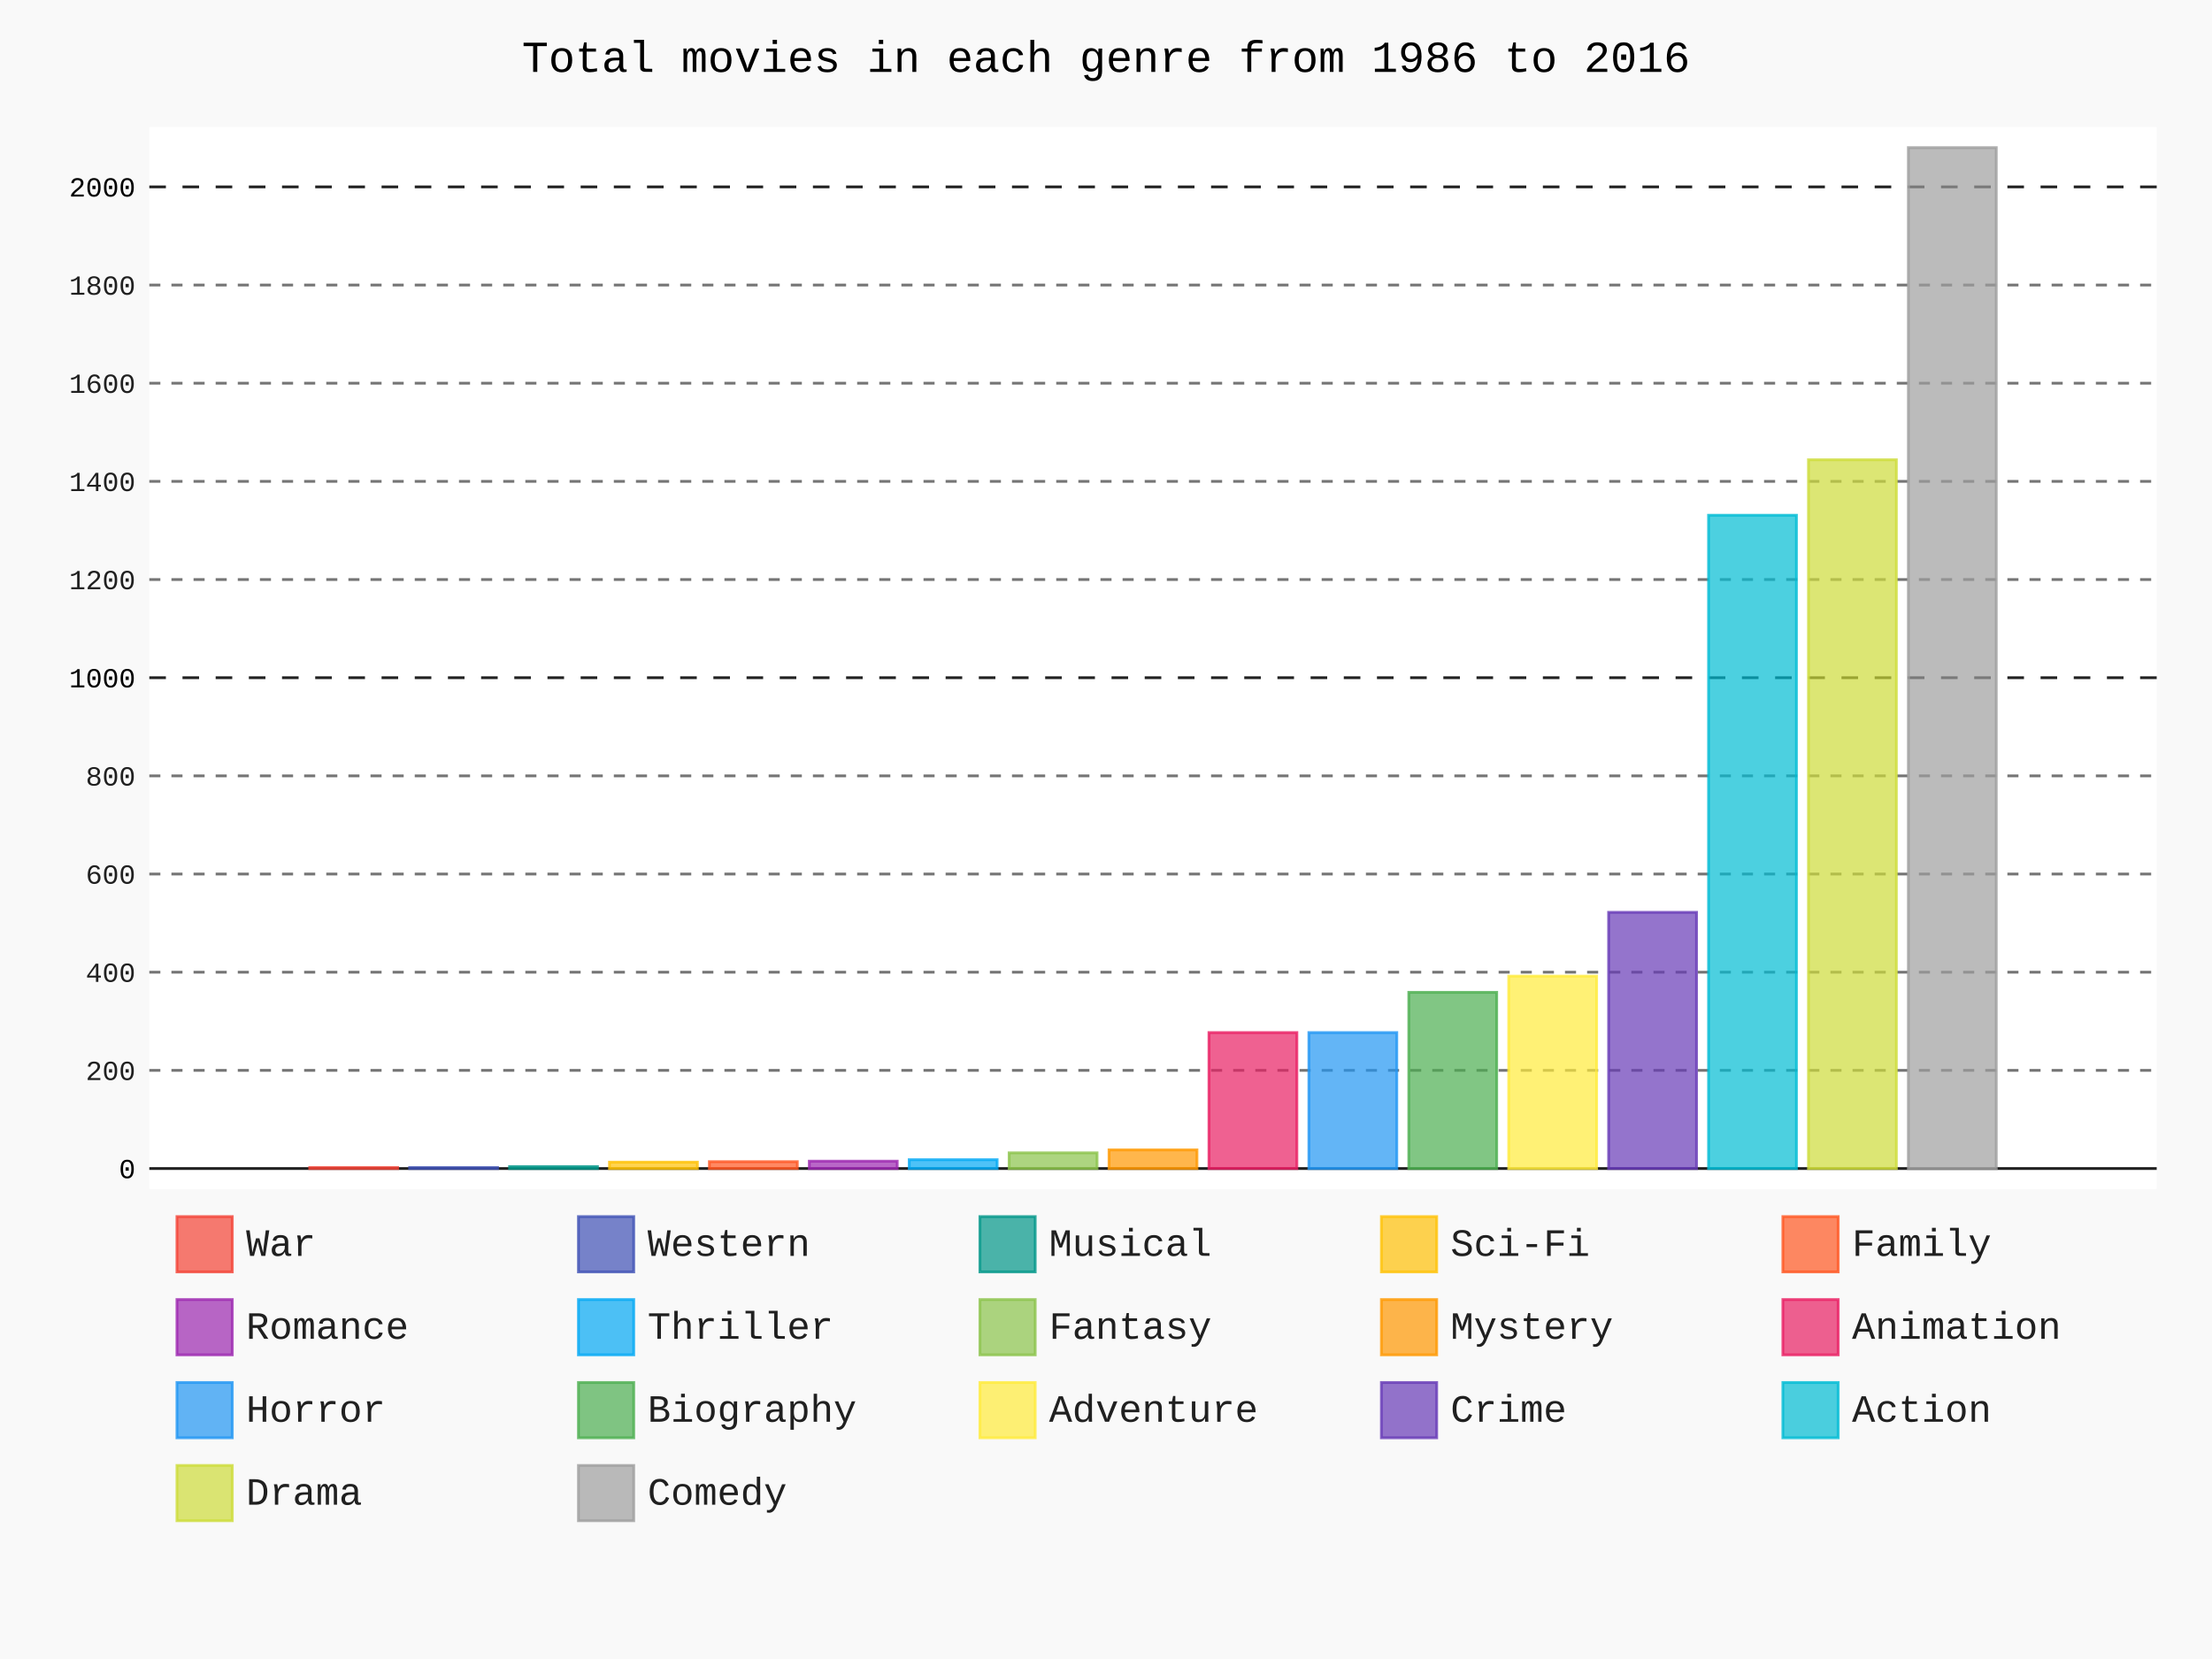
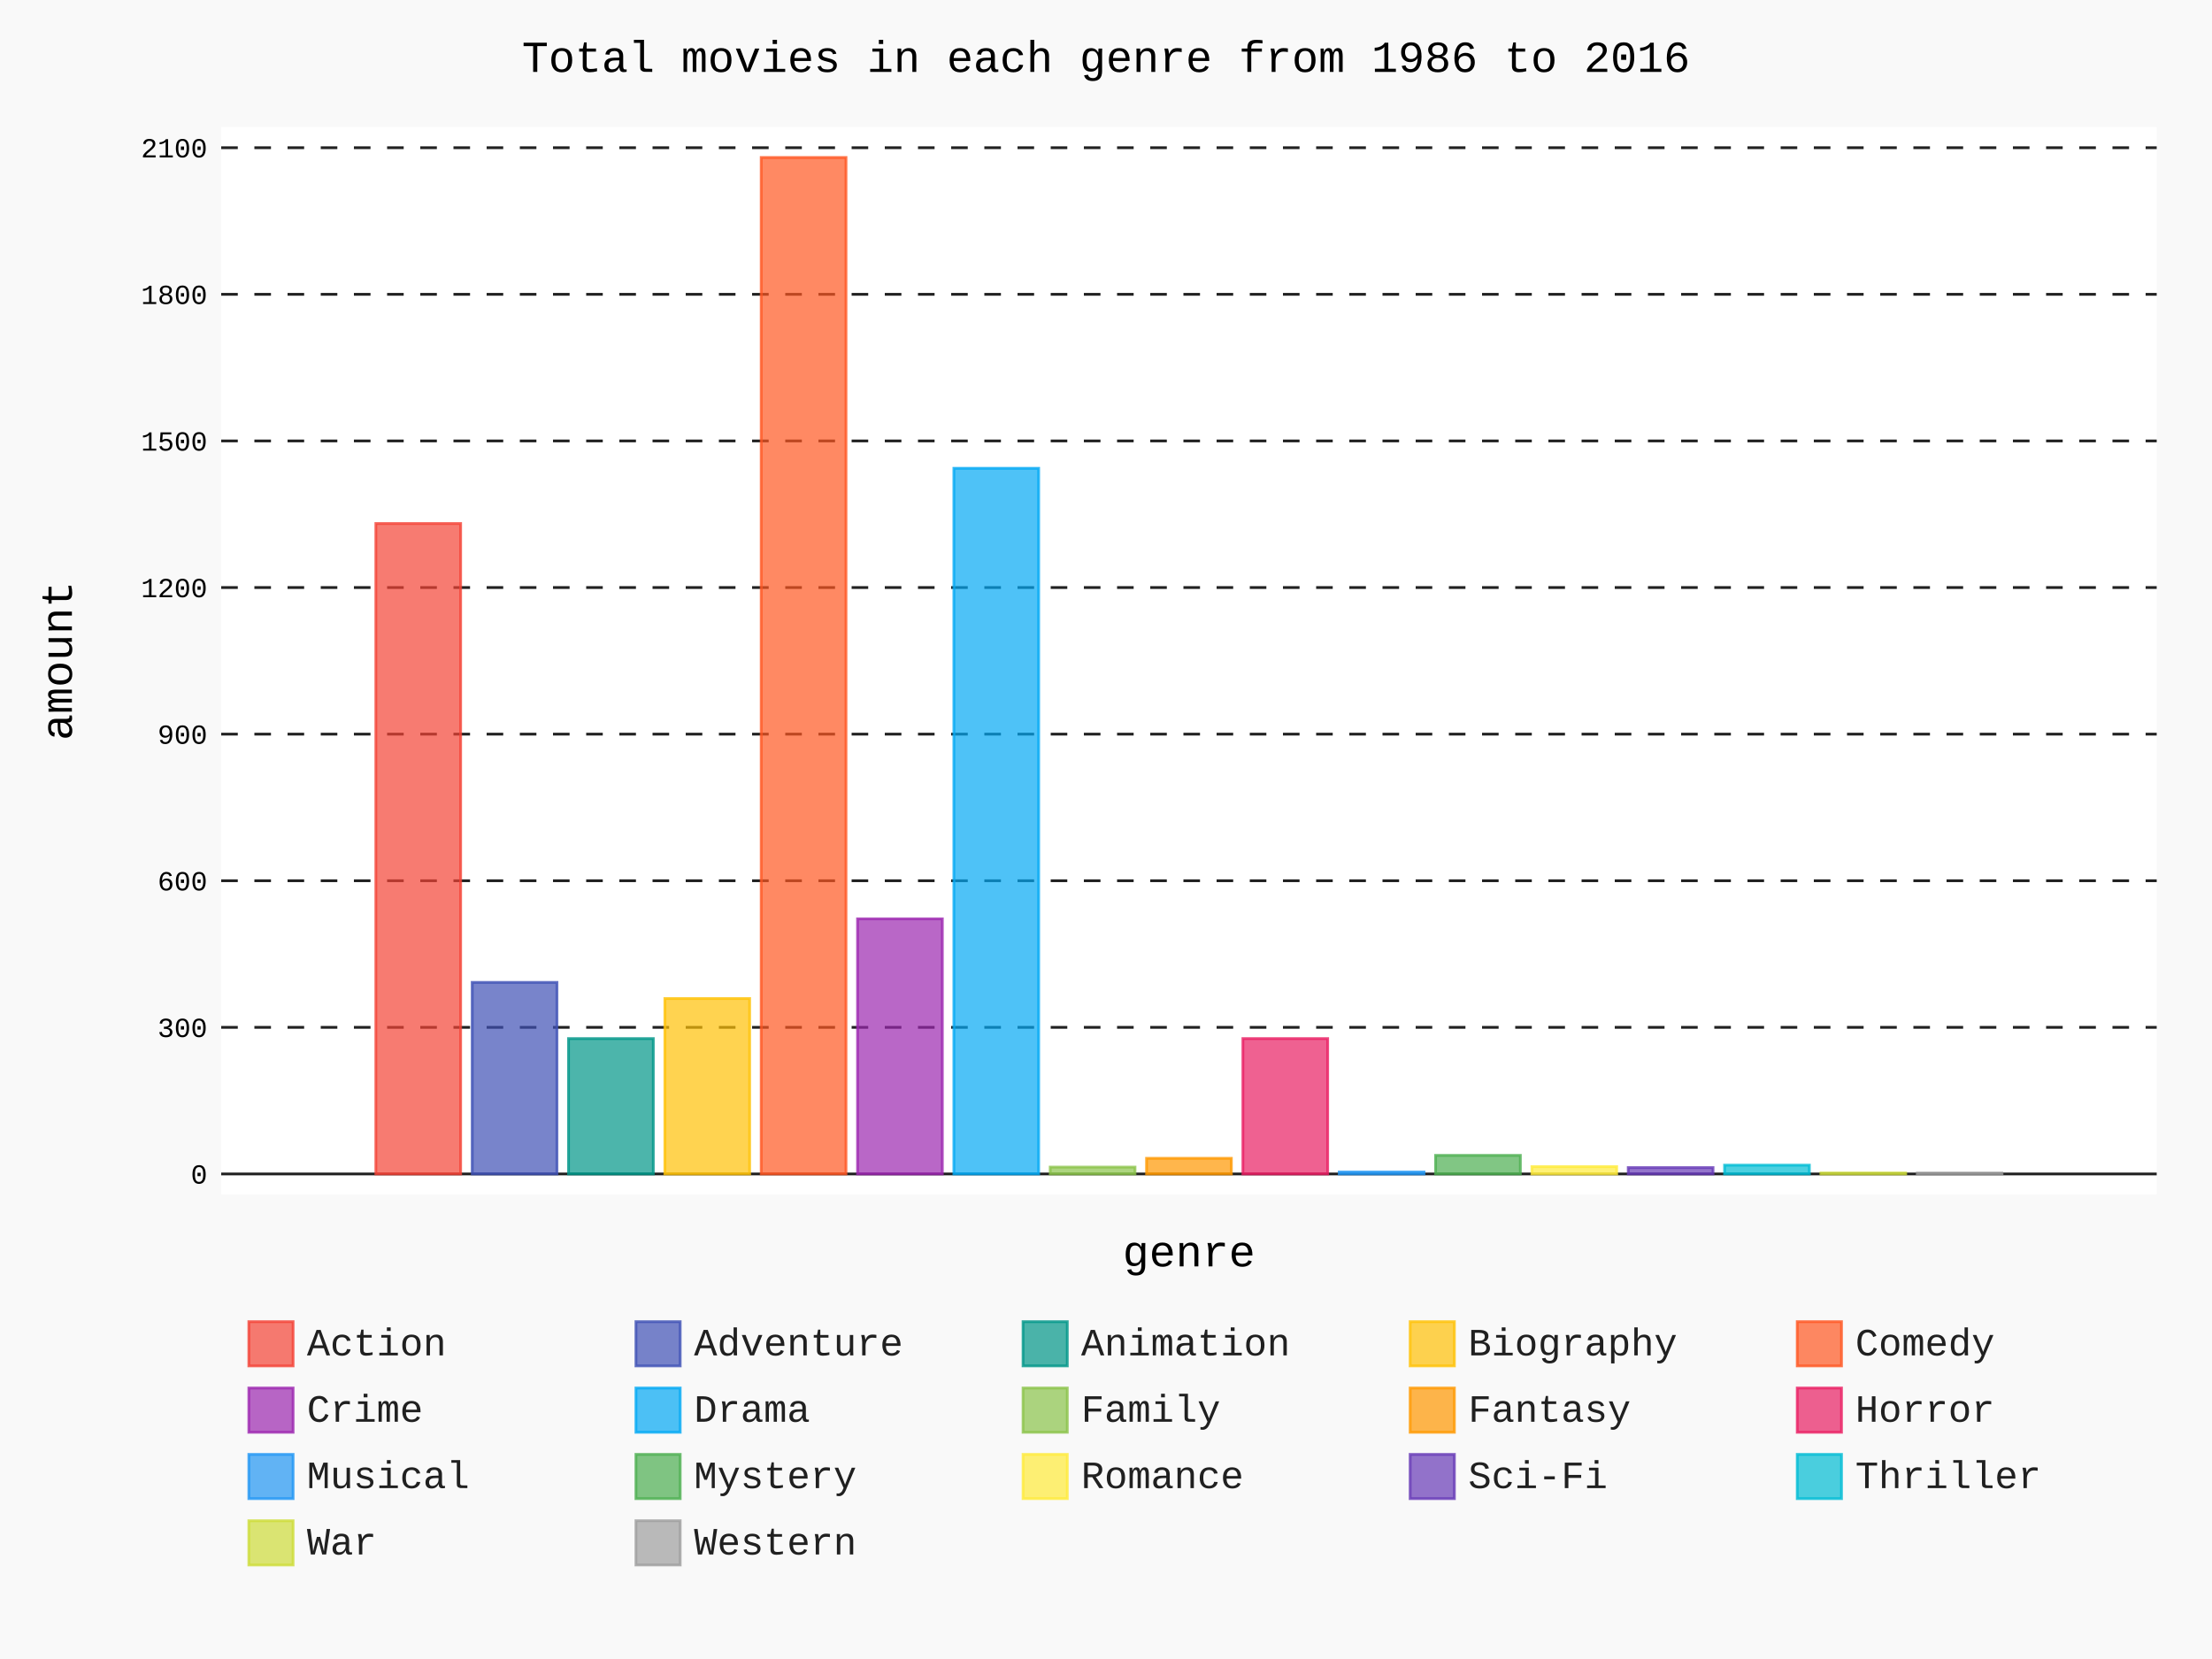
- <svg xmlns="http://www.w3.org/2000/svg" class="pygal-chart" id="chart-2a7f4aff-baa8-4275-9586-4af467810e2b" viewBox="0 0 800 600">
+ <svg xmlns="http://www.w3.org/2000/svg" class="pygal-chart" id="chart-b63a20fb-72d8-4eb5-8dc0-48e2acae0aed" viewBox="0 0 800 600">
  <defs>
-     <style type="text/css">#chart-2a7f4aff-baa8-4275-9586-4af467810e2b{-webkit-user-select:none;-webkit-font-smoothing:antialiased;font-family:Consolas,"Liberation Mono",Menlo,Courier,monospace}#chart-2a7f4aff-baa8-4275-9586-4af467810e2b .title{font-family:Consolas,"Liberation Mono",Menlo,Courier,monospace;font-size:16px}#chart-2a7f4aff-baa8-4275-9586-4af467810e2b .legends .legend text{font-family:Consolas,"Liberation Mono",Menlo,Courier,monospace;font-size:14px}#chart-2a7f4aff-baa8-4275-9586-4af467810e2b .axis text{font-family:Consolas,"Liberation Mono",Menlo,Courier,monospace;font-size:10px}#chart-2a7f4aff-baa8-4275-9586-4af467810e2b .axis text.major{font-family:Consolas,"Liberation Mono",Menlo,Courier,monospace;font-size:10px}#chart-2a7f4aff-baa8-4275-9586-4af467810e2b .text-overlay text.value{font-family:Consolas,"Liberation Mono",Menlo,Courier,monospace;font-size:16px}#chart-2a7f4aff-baa8-4275-9586-4af467810e2b .text-overlay text.label{font-family:Consolas,"Liberation Mono",Menlo,Courier,monospace;font-size:10px}#chart-2a7f4aff-baa8-4275-9586-4af467810e2b .tooltip{font-family:Consolas,"Liberation Mono",Menlo,Courier,monospace;font-size:14px}#chart-2a7f4aff-baa8-4275-9586-4af467810e2b text.no_data{font-family:Consolas,"Liberation Mono",Menlo,Courier,monospace;font-size:64px}
- #chart-2a7f4aff-baa8-4275-9586-4af467810e2b{background-color:rgba(249,249,249,1)}#chart-2a7f4aff-baa8-4275-9586-4af467810e2b path,#chart-2a7f4aff-baa8-4275-9586-4af467810e2b line,#chart-2a7f4aff-baa8-4275-9586-4af467810e2b rect,#chart-2a7f4aff-baa8-4275-9586-4af467810e2b circle{-webkit-transition:150ms;-moz-transition:150ms;transition:150ms}#chart-2a7f4aff-baa8-4275-9586-4af467810e2b .graph &gt; .background{fill:rgba(249,249,249,1)}#chart-2a7f4aff-baa8-4275-9586-4af467810e2b .plot &gt; .background{fill:rgba(255,255,255,1)}#chart-2a7f4aff-baa8-4275-9586-4af467810e2b .graph{fill:rgba(0,0,0,.87)}#chart-2a7f4aff-baa8-4275-9586-4af467810e2b text.no_data{fill:rgba(0,0,0,1)}#chart-2a7f4aff-baa8-4275-9586-4af467810e2b .title{fill:rgba(0,0,0,1)}#chart-2a7f4aff-baa8-4275-9586-4af467810e2b .legends .legend text{fill:rgba(0,0,0,.87)}#chart-2a7f4aff-baa8-4275-9586-4af467810e2b .legends .legend:hover text{fill:rgba(0,0,0,1)}#chart-2a7f4aff-baa8-4275-9586-4af467810e2b .axis .line{stroke:rgba(0,0,0,1)}#chart-2a7f4aff-baa8-4275-9586-4af467810e2b .axis .guide.line{stroke:rgba(0,0,0,.54)}#chart-2a7f4aff-baa8-4275-9586-4af467810e2b .axis .major.line{stroke:rgba(0,0,0,.87)}#chart-2a7f4aff-baa8-4275-9586-4af467810e2b .axis text.major{fill:rgba(0,0,0,1)}#chart-2a7f4aff-baa8-4275-9586-4af467810e2b .axis.y .guides:hover .guide.line,#chart-2a7f4aff-baa8-4275-9586-4af467810e2b .line-graph .axis.x .guides:hover .guide.line,#chart-2a7f4aff-baa8-4275-9586-4af467810e2b .stackedline-graph .axis.x .guides:hover .guide.line,#chart-2a7f4aff-baa8-4275-9586-4af467810e2b .xy-graph .axis.x .guides:hover .guide.line{stroke:rgba(0,0,0,1)}#chart-2a7f4aff-baa8-4275-9586-4af467810e2b .axis .guides:hover text{fill:rgba(0,0,0,1)}#chart-2a7f4aff-baa8-4275-9586-4af467810e2b .reactive{fill-opacity:.7;stroke-opacity:.8}#chart-2a7f4aff-baa8-4275-9586-4af467810e2b .ci{stroke:rgba(0,0,0,.87)}#chart-2a7f4aff-baa8-4275-9586-4af467810e2b .reactive.active,#chart-2a7f4aff-baa8-4275-9586-4af467810e2b .active .reactive{fill-opacity:.8;stroke-opacity:.9;stroke-width:4}#chart-2a7f4aff-baa8-4275-9586-4af467810e2b .ci .reactive.active{stroke-width:1.5}#chart-2a7f4aff-baa8-4275-9586-4af467810e2b .series text{fill:rgba(0,0,0,1)}#chart-2a7f4aff-baa8-4275-9586-4af467810e2b .tooltip rect{fill:rgba(255,255,255,1);stroke:rgba(0,0,0,1);-webkit-transition:opacity 150ms;-moz-transition:opacity 150ms;transition:opacity 150ms}#chart-2a7f4aff-baa8-4275-9586-4af467810e2b .tooltip .label{fill:rgba(0,0,0,.87)}#chart-2a7f4aff-baa8-4275-9586-4af467810e2b .tooltip .label{fill:rgba(0,0,0,.87)}#chart-2a7f4aff-baa8-4275-9586-4af467810e2b .tooltip .legend{font-size:.8em;fill:rgba(0,0,0,.54)}#chart-2a7f4aff-baa8-4275-9586-4af467810e2b .tooltip .x_label{font-size:.6em;fill:rgba(0,0,0,1)}#chart-2a7f4aff-baa8-4275-9586-4af467810e2b .tooltip .xlink{font-size:.5em;text-decoration:underline}#chart-2a7f4aff-baa8-4275-9586-4af467810e2b .tooltip .value{font-size:1.5em}#chart-2a7f4aff-baa8-4275-9586-4af467810e2b .bound{font-size:.5em}#chart-2a7f4aff-baa8-4275-9586-4af467810e2b .max-value{font-size:.75em;fill:rgba(0,0,0,.54)}#chart-2a7f4aff-baa8-4275-9586-4af467810e2b .map-element{fill:rgba(255,255,255,1);stroke:rgba(0,0,0,.54) !important}#chart-2a7f4aff-baa8-4275-9586-4af467810e2b .map-element .reactive{fill-opacity:inherit;stroke-opacity:inherit}#chart-2a7f4aff-baa8-4275-9586-4af467810e2b .color-0,#chart-2a7f4aff-baa8-4275-9586-4af467810e2b .color-0 a:visited{stroke:#F44336;fill:#F44336}#chart-2a7f4aff-baa8-4275-9586-4af467810e2b .color-1,#chart-2a7f4aff-baa8-4275-9586-4af467810e2b .color-1 a:visited{stroke:#3F51B5;fill:#3F51B5}#chart-2a7f4aff-baa8-4275-9586-4af467810e2b .color-2,#chart-2a7f4aff-baa8-4275-9586-4af467810e2b .color-2 a:visited{stroke:#009688;fill:#009688}#chart-2a7f4aff-baa8-4275-9586-4af467810e2b .color-3,#chart-2a7f4aff-baa8-4275-9586-4af467810e2b .color-3 a:visited{stroke:#FFC107;fill:#FFC107}#chart-2a7f4aff-baa8-4275-9586-4af467810e2b .color-4,#chart-2a7f4aff-baa8-4275-9586-4af467810e2b .color-4 a:visited{stroke:#FF5722;fill:#FF5722}#chart-2a7f4aff-baa8-4275-9586-4af467810e2b .color-5,#chart-2a7f4aff-baa8-4275-9586-4af467810e2b .color-5 a:visited{stroke:#9C27B0;fill:#9C27B0}#chart-2a7f4aff-baa8-4275-9586-4af467810e2b .color-6,#chart-2a7f4aff-baa8-4275-9586-4af467810e2b .color-6 a:visited{stroke:#03A9F4;fill:#03A9F4}#chart-2a7f4aff-baa8-4275-9586-4af467810e2b .color-7,#chart-2a7f4aff-baa8-4275-9586-4af467810e2b .color-7 a:visited{stroke:#8BC34A;fill:#8BC34A}#chart-2a7f4aff-baa8-4275-9586-4af467810e2b .color-8,#chart-2a7f4aff-baa8-4275-9586-4af467810e2b .color-8 a:visited{stroke:#FF9800;fill:#FF9800}#chart-2a7f4aff-baa8-4275-9586-4af467810e2b .color-9,#chart-2a7f4aff-baa8-4275-9586-4af467810e2b .color-9 a:visited{stroke:#E91E63;fill:#E91E63}#chart-2a7f4aff-baa8-4275-9586-4af467810e2b .color-10,#chart-2a7f4aff-baa8-4275-9586-4af467810e2b .color-10 a:visited{stroke:#2196F3;fill:#2196F3}#chart-2a7f4aff-baa8-4275-9586-4af467810e2b .color-11,#chart-2a7f4aff-baa8-4275-9586-4af467810e2b .color-11 a:visited{stroke:#4CAF50;fill:#4CAF50}#chart-2a7f4aff-baa8-4275-9586-4af467810e2b .color-12,#chart-2a7f4aff-baa8-4275-9586-4af467810e2b .color-12 a:visited{stroke:#FFEB3B;fill:#FFEB3B}#chart-2a7f4aff-baa8-4275-9586-4af467810e2b .color-13,#chart-2a7f4aff-baa8-4275-9586-4af467810e2b .color-13 a:visited{stroke:#673AB7;fill:#673AB7}#chart-2a7f4aff-baa8-4275-9586-4af467810e2b .color-14,#chart-2a7f4aff-baa8-4275-9586-4af467810e2b .color-14 a:visited{stroke:#00BCD4;fill:#00BCD4}#chart-2a7f4aff-baa8-4275-9586-4af467810e2b .color-15,#chart-2a7f4aff-baa8-4275-9586-4af467810e2b .color-15 a:visited{stroke:#CDDC39;fill:#CDDC39}#chart-2a7f4aff-baa8-4275-9586-4af467810e2b .color-16,#chart-2a7f4aff-baa8-4275-9586-4af467810e2b .color-16 a:visited{stroke:#9E9E9E;fill:#9E9E9E}#chart-2a7f4aff-baa8-4275-9586-4af467810e2b .text-overlay .color-0 text{fill:black}#chart-2a7f4aff-baa8-4275-9586-4af467810e2b .text-overlay .color-1 text{fill:black}#chart-2a7f4aff-baa8-4275-9586-4af467810e2b .text-overlay .color-2 text{fill:black}#chart-2a7f4aff-baa8-4275-9586-4af467810e2b .text-overlay .color-3 text{fill:black}#chart-2a7f4aff-baa8-4275-9586-4af467810e2b .text-overlay .color-4 text{fill:black}#chart-2a7f4aff-baa8-4275-9586-4af467810e2b .text-overlay .color-5 text{fill:black}#chart-2a7f4aff-baa8-4275-9586-4af467810e2b .text-overlay .color-6 text{fill:black}#chart-2a7f4aff-baa8-4275-9586-4af467810e2b .text-overlay .color-7 text{fill:black}#chart-2a7f4aff-baa8-4275-9586-4af467810e2b .text-overlay .color-8 text{fill:black}#chart-2a7f4aff-baa8-4275-9586-4af467810e2b .text-overlay .color-9 text{fill:black}#chart-2a7f4aff-baa8-4275-9586-4af467810e2b .text-overlay .color-10 text{fill:black}#chart-2a7f4aff-baa8-4275-9586-4af467810e2b .text-overlay .color-11 text{fill:black}#chart-2a7f4aff-baa8-4275-9586-4af467810e2b .text-overlay .color-12 text{fill:black}#chart-2a7f4aff-baa8-4275-9586-4af467810e2b .text-overlay .color-13 text{fill:black}#chart-2a7f4aff-baa8-4275-9586-4af467810e2b .text-overlay .color-14 text{fill:black}#chart-2a7f4aff-baa8-4275-9586-4af467810e2b .text-overlay .color-15 text{fill:black}#chart-2a7f4aff-baa8-4275-9586-4af467810e2b .text-overlay .color-16 text{fill:black}
- #chart-2a7f4aff-baa8-4275-9586-4af467810e2b text.no_data{text-anchor:middle}#chart-2a7f4aff-baa8-4275-9586-4af467810e2b .guide.line{fill:none}#chart-2a7f4aff-baa8-4275-9586-4af467810e2b .centered{text-anchor:middle}#chart-2a7f4aff-baa8-4275-9586-4af467810e2b .title{text-anchor:middle}#chart-2a7f4aff-baa8-4275-9586-4af467810e2b .legends .legend text{fill-opacity:1}#chart-2a7f4aff-baa8-4275-9586-4af467810e2b .axis.x text{text-anchor:middle}#chart-2a7f4aff-baa8-4275-9586-4af467810e2b .axis.x:not(.web) text[transform]{text-anchor:start}#chart-2a7f4aff-baa8-4275-9586-4af467810e2b .axis.x:not(.web) text[transform].backwards{text-anchor:end}#chart-2a7f4aff-baa8-4275-9586-4af467810e2b .axis.y text{text-anchor:end}#chart-2a7f4aff-baa8-4275-9586-4af467810e2b .axis.y text[transform].backwards{text-anchor:start}#chart-2a7f4aff-baa8-4275-9586-4af467810e2b .axis.y2 text{text-anchor:start}#chart-2a7f4aff-baa8-4275-9586-4af467810e2b .axis.y2 text[transform].backwards{text-anchor:end}#chart-2a7f4aff-baa8-4275-9586-4af467810e2b .axis .guide.line{stroke-dasharray:4,4}#chart-2a7f4aff-baa8-4275-9586-4af467810e2b .axis .major.guide.line{stroke-dasharray:6,6}#chart-2a7f4aff-baa8-4275-9586-4af467810e2b .horizontal .axis.y .guide.line,#chart-2a7f4aff-baa8-4275-9586-4af467810e2b .horizontal .axis.y2 .guide.line,#chart-2a7f4aff-baa8-4275-9586-4af467810e2b .vertical .axis.x .guide.line{opacity:0}#chart-2a7f4aff-baa8-4275-9586-4af467810e2b .horizontal .axis.always_show .guide.line,#chart-2a7f4aff-baa8-4275-9586-4af467810e2b .vertical .axis.always_show .guide.line{opacity:1 !important}#chart-2a7f4aff-baa8-4275-9586-4af467810e2b .axis.y .guides:hover .guide.line,#chart-2a7f4aff-baa8-4275-9586-4af467810e2b .axis.y2 .guides:hover .guide.line,#chart-2a7f4aff-baa8-4275-9586-4af467810e2b .axis.x .guides:hover .guide.line{opacity:1}#chart-2a7f4aff-baa8-4275-9586-4af467810e2b .axis .guides:hover text{opacity:1}#chart-2a7f4aff-baa8-4275-9586-4af467810e2b .nofill{fill:none}#chart-2a7f4aff-baa8-4275-9586-4af467810e2b .subtle-fill{fill-opacity:.2}#chart-2a7f4aff-baa8-4275-9586-4af467810e2b .dot{stroke-width:1px;fill-opacity:1}#chart-2a7f4aff-baa8-4275-9586-4af467810e2b .dot.active{stroke-width:5px}#chart-2a7f4aff-baa8-4275-9586-4af467810e2b .dot.negative{fill:transparent}#chart-2a7f4aff-baa8-4275-9586-4af467810e2b text,#chart-2a7f4aff-baa8-4275-9586-4af467810e2b tspan{stroke:none !important}#chart-2a7f4aff-baa8-4275-9586-4af467810e2b .series text.active{opacity:1}#chart-2a7f4aff-baa8-4275-9586-4af467810e2b .tooltip rect{fill-opacity:.95;stroke-width:.5}#chart-2a7f4aff-baa8-4275-9586-4af467810e2b .tooltip text{fill-opacity:1}#chart-2a7f4aff-baa8-4275-9586-4af467810e2b .showable{visibility:hidden}#chart-2a7f4aff-baa8-4275-9586-4af467810e2b .showable.shown{visibility:visible}#chart-2a7f4aff-baa8-4275-9586-4af467810e2b .gauge-background{fill:rgba(229,229,229,1);stroke:none}#chart-2a7f4aff-baa8-4275-9586-4af467810e2b .bg-lines{stroke:rgba(249,249,249,1);stroke-width:2px}</style>
+     <style type="text/css">#chart-b63a20fb-72d8-4eb5-8dc0-48e2acae0aed{-webkit-user-select:none;-webkit-font-smoothing:antialiased;font-family:Consolas,"Liberation Mono",Menlo,Courier,monospace}#chart-b63a20fb-72d8-4eb5-8dc0-48e2acae0aed .title{font-family:Consolas,"Liberation Mono",Menlo,Courier,monospace;font-size:16px}#chart-b63a20fb-72d8-4eb5-8dc0-48e2acae0aed .legends .legend text{font-family:Consolas,"Liberation Mono",Menlo,Courier,monospace;font-size:14px}#chart-b63a20fb-72d8-4eb5-8dc0-48e2acae0aed .axis text{font-family:Consolas,"Liberation Mono",Menlo,Courier,monospace;font-size:10px}#chart-b63a20fb-72d8-4eb5-8dc0-48e2acae0aed .axis text.major{font-family:Consolas,"Liberation Mono",Menlo,Courier,monospace;font-size:10px}#chart-b63a20fb-72d8-4eb5-8dc0-48e2acae0aed .text-overlay text.value{font-family:Consolas,"Liberation Mono",Menlo,Courier,monospace;font-size:16px}#chart-b63a20fb-72d8-4eb5-8dc0-48e2acae0aed .text-overlay text.label{font-family:Consolas,"Liberation Mono",Menlo,Courier,monospace;font-size:10px}#chart-b63a20fb-72d8-4eb5-8dc0-48e2acae0aed .tooltip{font-family:Consolas,"Liberation Mono",Menlo,Courier,monospace;font-size:14px}#chart-b63a20fb-72d8-4eb5-8dc0-48e2acae0aed text.no_data{font-family:Consolas,"Liberation Mono",Menlo,Courier,monospace;font-size:64px}
+ #chart-b63a20fb-72d8-4eb5-8dc0-48e2acae0aed{background-color:rgba(249,249,249,1)}#chart-b63a20fb-72d8-4eb5-8dc0-48e2acae0aed path,#chart-b63a20fb-72d8-4eb5-8dc0-48e2acae0aed line,#chart-b63a20fb-72d8-4eb5-8dc0-48e2acae0aed rect,#chart-b63a20fb-72d8-4eb5-8dc0-48e2acae0aed circle{-webkit-transition:150ms;-moz-transition:150ms;transition:150ms}#chart-b63a20fb-72d8-4eb5-8dc0-48e2acae0aed .graph &gt; .background{fill:rgba(249,249,249,1)}#chart-b63a20fb-72d8-4eb5-8dc0-48e2acae0aed .plot &gt; .background{fill:rgba(255,255,255,1)}#chart-b63a20fb-72d8-4eb5-8dc0-48e2acae0aed .graph{fill:rgba(0,0,0,.87)}#chart-b63a20fb-72d8-4eb5-8dc0-48e2acae0aed text.no_data{fill:rgba(0,0,0,1)}#chart-b63a20fb-72d8-4eb5-8dc0-48e2acae0aed .title{fill:rgba(0,0,0,1)}#chart-b63a20fb-72d8-4eb5-8dc0-48e2acae0aed .legends .legend text{fill:rgba(0,0,0,.87)}#chart-b63a20fb-72d8-4eb5-8dc0-48e2acae0aed .legends .legend:hover text{fill:rgba(0,0,0,1)}#chart-b63a20fb-72d8-4eb5-8dc0-48e2acae0aed .axis .line{stroke:rgba(0,0,0,1)}#chart-b63a20fb-72d8-4eb5-8dc0-48e2acae0aed .axis .guide.line{stroke:rgba(0,0,0,.54)}#chart-b63a20fb-72d8-4eb5-8dc0-48e2acae0aed .axis .major.line{stroke:rgba(0,0,0,.87)}#chart-b63a20fb-72d8-4eb5-8dc0-48e2acae0aed .axis text.major{fill:rgba(0,0,0,1)}#chart-b63a20fb-72d8-4eb5-8dc0-48e2acae0aed .axis.y .guides:hover .guide.line,#chart-b63a20fb-72d8-4eb5-8dc0-48e2acae0aed .line-graph .axis.x .guides:hover .guide.line,#chart-b63a20fb-72d8-4eb5-8dc0-48e2acae0aed .stackedline-graph .axis.x .guides:hover .guide.line,#chart-b63a20fb-72d8-4eb5-8dc0-48e2acae0aed .xy-graph .axis.x .guides:hover .guide.line{stroke:rgba(0,0,0,1)}#chart-b63a20fb-72d8-4eb5-8dc0-48e2acae0aed .axis .guides:hover text{fill:rgba(0,0,0,1)}#chart-b63a20fb-72d8-4eb5-8dc0-48e2acae0aed .reactive{fill-opacity:.7;stroke-opacity:.8}#chart-b63a20fb-72d8-4eb5-8dc0-48e2acae0aed .ci{stroke:rgba(0,0,0,.87)}#chart-b63a20fb-72d8-4eb5-8dc0-48e2acae0aed .reactive.active,#chart-b63a20fb-72d8-4eb5-8dc0-48e2acae0aed .active .reactive{fill-opacity:.8;stroke-opacity:.9;stroke-width:4}#chart-b63a20fb-72d8-4eb5-8dc0-48e2acae0aed .ci .reactive.active{stroke-width:1.5}#chart-b63a20fb-72d8-4eb5-8dc0-48e2acae0aed .series text{fill:rgba(0,0,0,1)}#chart-b63a20fb-72d8-4eb5-8dc0-48e2acae0aed .tooltip rect{fill:rgba(255,255,255,1);stroke:rgba(0,0,0,1);-webkit-transition:opacity 150ms;-moz-transition:opacity 150ms;transition:opacity 150ms}#chart-b63a20fb-72d8-4eb5-8dc0-48e2acae0aed .tooltip .label{fill:rgba(0,0,0,.87)}#chart-b63a20fb-72d8-4eb5-8dc0-48e2acae0aed .tooltip .label{fill:rgba(0,0,0,.87)}#chart-b63a20fb-72d8-4eb5-8dc0-48e2acae0aed .tooltip .legend{font-size:.8em;fill:rgba(0,0,0,.54)}#chart-b63a20fb-72d8-4eb5-8dc0-48e2acae0aed .tooltip .x_label{font-size:.6em;fill:rgba(0,0,0,1)}#chart-b63a20fb-72d8-4eb5-8dc0-48e2acae0aed .tooltip .xlink{font-size:.5em;text-decoration:underline}#chart-b63a20fb-72d8-4eb5-8dc0-48e2acae0aed .tooltip .value{font-size:1.5em}#chart-b63a20fb-72d8-4eb5-8dc0-48e2acae0aed .bound{font-size:.5em}#chart-b63a20fb-72d8-4eb5-8dc0-48e2acae0aed .max-value{font-size:.75em;fill:rgba(0,0,0,.54)}#chart-b63a20fb-72d8-4eb5-8dc0-48e2acae0aed .map-element{fill:rgba(255,255,255,1);stroke:rgba(0,0,0,.54) !important}#chart-b63a20fb-72d8-4eb5-8dc0-48e2acae0aed .map-element .reactive{fill-opacity:inherit;stroke-opacity:inherit}#chart-b63a20fb-72d8-4eb5-8dc0-48e2acae0aed .color-0,#chart-b63a20fb-72d8-4eb5-8dc0-48e2acae0aed .color-0 a:visited{stroke:#F44336;fill:#F44336}#chart-b63a20fb-72d8-4eb5-8dc0-48e2acae0aed .color-1,#chart-b63a20fb-72d8-4eb5-8dc0-48e2acae0aed .color-1 a:visited{stroke:#3F51B5;fill:#3F51B5}#chart-b63a20fb-72d8-4eb5-8dc0-48e2acae0aed .color-2,#chart-b63a20fb-72d8-4eb5-8dc0-48e2acae0aed .color-2 a:visited{stroke:#009688;fill:#009688}#chart-b63a20fb-72d8-4eb5-8dc0-48e2acae0aed .color-3,#chart-b63a20fb-72d8-4eb5-8dc0-48e2acae0aed .color-3 a:visited{stroke:#FFC107;fill:#FFC107}#chart-b63a20fb-72d8-4eb5-8dc0-48e2acae0aed .color-4,#chart-b63a20fb-72d8-4eb5-8dc0-48e2acae0aed .color-4 a:visited{stroke:#FF5722;fill:#FF5722}#chart-b63a20fb-72d8-4eb5-8dc0-48e2acae0aed .color-5,#chart-b63a20fb-72d8-4eb5-8dc0-48e2acae0aed .color-5 a:visited{stroke:#9C27B0;fill:#9C27B0}#chart-b63a20fb-72d8-4eb5-8dc0-48e2acae0aed .color-6,#chart-b63a20fb-72d8-4eb5-8dc0-48e2acae0aed .color-6 a:visited{stroke:#03A9F4;fill:#03A9F4}#chart-b63a20fb-72d8-4eb5-8dc0-48e2acae0aed .color-7,#chart-b63a20fb-72d8-4eb5-8dc0-48e2acae0aed .color-7 a:visited{stroke:#8BC34A;fill:#8BC34A}#chart-b63a20fb-72d8-4eb5-8dc0-48e2acae0aed .color-8,#chart-b63a20fb-72d8-4eb5-8dc0-48e2acae0aed .color-8 a:visited{stroke:#FF9800;fill:#FF9800}#chart-b63a20fb-72d8-4eb5-8dc0-48e2acae0aed .color-9,#chart-b63a20fb-72d8-4eb5-8dc0-48e2acae0aed .color-9 a:visited{stroke:#E91E63;fill:#E91E63}#chart-b63a20fb-72d8-4eb5-8dc0-48e2acae0aed .color-10,#chart-b63a20fb-72d8-4eb5-8dc0-48e2acae0aed .color-10 a:visited{stroke:#2196F3;fill:#2196F3}#chart-b63a20fb-72d8-4eb5-8dc0-48e2acae0aed .color-11,#chart-b63a20fb-72d8-4eb5-8dc0-48e2acae0aed .color-11 a:visited{stroke:#4CAF50;fill:#4CAF50}#chart-b63a20fb-72d8-4eb5-8dc0-48e2acae0aed .color-12,#chart-b63a20fb-72d8-4eb5-8dc0-48e2acae0aed .color-12 a:visited{stroke:#FFEB3B;fill:#FFEB3B}#chart-b63a20fb-72d8-4eb5-8dc0-48e2acae0aed .color-13,#chart-b63a20fb-72d8-4eb5-8dc0-48e2acae0aed .color-13 a:visited{stroke:#673AB7;fill:#673AB7}#chart-b63a20fb-72d8-4eb5-8dc0-48e2acae0aed .color-14,#chart-b63a20fb-72d8-4eb5-8dc0-48e2acae0aed .color-14 a:visited{stroke:#00BCD4;fill:#00BCD4}#chart-b63a20fb-72d8-4eb5-8dc0-48e2acae0aed .color-15,#chart-b63a20fb-72d8-4eb5-8dc0-48e2acae0aed .color-15 a:visited{stroke:#CDDC39;fill:#CDDC39}#chart-b63a20fb-72d8-4eb5-8dc0-48e2acae0aed .color-16,#chart-b63a20fb-72d8-4eb5-8dc0-48e2acae0aed .color-16 a:visited{stroke:#9E9E9E;fill:#9E9E9E}#chart-b63a20fb-72d8-4eb5-8dc0-48e2acae0aed .text-overlay .color-0 text{fill:black}#chart-b63a20fb-72d8-4eb5-8dc0-48e2acae0aed .text-overlay .color-1 text{fill:black}#chart-b63a20fb-72d8-4eb5-8dc0-48e2acae0aed .text-overlay .color-2 text{fill:black}#chart-b63a20fb-72d8-4eb5-8dc0-48e2acae0aed .text-overlay .color-3 text{fill:black}#chart-b63a20fb-72d8-4eb5-8dc0-48e2acae0aed .text-overlay .color-4 text{fill:black}#chart-b63a20fb-72d8-4eb5-8dc0-48e2acae0aed .text-overlay .color-5 text{fill:black}#chart-b63a20fb-72d8-4eb5-8dc0-48e2acae0aed .text-overlay .color-6 text{fill:black}#chart-b63a20fb-72d8-4eb5-8dc0-48e2acae0aed .text-overlay .color-7 text{fill:black}#chart-b63a20fb-72d8-4eb5-8dc0-48e2acae0aed .text-overlay .color-8 text{fill:black}#chart-b63a20fb-72d8-4eb5-8dc0-48e2acae0aed .text-overlay .color-9 text{fill:black}#chart-b63a20fb-72d8-4eb5-8dc0-48e2acae0aed .text-overlay .color-10 text{fill:black}#chart-b63a20fb-72d8-4eb5-8dc0-48e2acae0aed .text-overlay .color-11 text{fill:black}#chart-b63a20fb-72d8-4eb5-8dc0-48e2acae0aed .text-overlay .color-12 text{fill:black}#chart-b63a20fb-72d8-4eb5-8dc0-48e2acae0aed .text-overlay .color-13 text{fill:black}#chart-b63a20fb-72d8-4eb5-8dc0-48e2acae0aed .text-overlay .color-14 text{fill:black}#chart-b63a20fb-72d8-4eb5-8dc0-48e2acae0aed .text-overlay .color-15 text{fill:black}#chart-b63a20fb-72d8-4eb5-8dc0-48e2acae0aed .text-overlay .color-16 text{fill:black}
+ #chart-b63a20fb-72d8-4eb5-8dc0-48e2acae0aed text.no_data{text-anchor:middle}#chart-b63a20fb-72d8-4eb5-8dc0-48e2acae0aed .guide.line{fill:none}#chart-b63a20fb-72d8-4eb5-8dc0-48e2acae0aed .centered{text-anchor:middle}#chart-b63a20fb-72d8-4eb5-8dc0-48e2acae0aed .title{text-anchor:middle}#chart-b63a20fb-72d8-4eb5-8dc0-48e2acae0aed .legends .legend text{fill-opacity:1}#chart-b63a20fb-72d8-4eb5-8dc0-48e2acae0aed .axis.x text{text-anchor:middle}#chart-b63a20fb-72d8-4eb5-8dc0-48e2acae0aed .axis.x:not(.web) text[transform]{text-anchor:start}#chart-b63a20fb-72d8-4eb5-8dc0-48e2acae0aed .axis.x:not(.web) text[transform].backwards{text-anchor:end}#chart-b63a20fb-72d8-4eb5-8dc0-48e2acae0aed .axis.y text{text-anchor:end}#chart-b63a20fb-72d8-4eb5-8dc0-48e2acae0aed .axis.y text[transform].backwards{text-anchor:start}#chart-b63a20fb-72d8-4eb5-8dc0-48e2acae0aed .axis.y2 text{text-anchor:start}#chart-b63a20fb-72d8-4eb5-8dc0-48e2acae0aed .axis.y2 text[transform].backwards{text-anchor:end}#chart-b63a20fb-72d8-4eb5-8dc0-48e2acae0aed .axis .guide.line{stroke-dasharray:4,4}#chart-b63a20fb-72d8-4eb5-8dc0-48e2acae0aed .axis .major.guide.line{stroke-dasharray:6,6}#chart-b63a20fb-72d8-4eb5-8dc0-48e2acae0aed .horizontal .axis.y .guide.line,#chart-b63a20fb-72d8-4eb5-8dc0-48e2acae0aed .horizontal .axis.y2 .guide.line,#chart-b63a20fb-72d8-4eb5-8dc0-48e2acae0aed .vertical .axis.x .guide.line{opacity:0}#chart-b63a20fb-72d8-4eb5-8dc0-48e2acae0aed .horizontal .axis.always_show .guide.line,#chart-b63a20fb-72d8-4eb5-8dc0-48e2acae0aed .vertical .axis.always_show .guide.line{opacity:1 !important}#chart-b63a20fb-72d8-4eb5-8dc0-48e2acae0aed .axis.y .guides:hover .guide.line,#chart-b63a20fb-72d8-4eb5-8dc0-48e2acae0aed .axis.y2 .guides:hover .guide.line,#chart-b63a20fb-72d8-4eb5-8dc0-48e2acae0aed .axis.x .guides:hover .guide.line{opacity:1}#chart-b63a20fb-72d8-4eb5-8dc0-48e2acae0aed .axis .guides:hover text{opacity:1}#chart-b63a20fb-72d8-4eb5-8dc0-48e2acae0aed .nofill{fill:none}#chart-b63a20fb-72d8-4eb5-8dc0-48e2acae0aed .subtle-fill{fill-opacity:.2}#chart-b63a20fb-72d8-4eb5-8dc0-48e2acae0aed .dot{stroke-width:1px;fill-opacity:1}#chart-b63a20fb-72d8-4eb5-8dc0-48e2acae0aed .dot.active{stroke-width:5px}#chart-b63a20fb-72d8-4eb5-8dc0-48e2acae0aed .dot.negative{fill:transparent}#chart-b63a20fb-72d8-4eb5-8dc0-48e2acae0aed text,#chart-b63a20fb-72d8-4eb5-8dc0-48e2acae0aed tspan{stroke:none !important}#chart-b63a20fb-72d8-4eb5-8dc0-48e2acae0aed .series text.active{opacity:1}#chart-b63a20fb-72d8-4eb5-8dc0-48e2acae0aed .tooltip rect{fill-opacity:.95;stroke-width:.5}#chart-b63a20fb-72d8-4eb5-8dc0-48e2acae0aed .tooltip text{fill-opacity:1}#chart-b63a20fb-72d8-4eb5-8dc0-48e2acae0aed .showable{visibility:hidden}#chart-b63a20fb-72d8-4eb5-8dc0-48e2acae0aed .showable.shown{visibility:visible}#chart-b63a20fb-72d8-4eb5-8dc0-48e2acae0aed .gauge-background{fill:rgba(229,229,229,1);stroke:none}#chart-b63a20fb-72d8-4eb5-8dc0-48e2acae0aed .bg-lines{stroke:rgba(249,249,249,1);stroke-width:2px}</style>
  </defs>
  <g class="graph bar-graph vertical">
    <rect class="background" height="600" width="800" x="0" y="0" />
-     <g class="plot" transform="translate(54, 46)">
-       <rect class="background" height="384.0" width="726.0" x="0" y="0" />
+     <g class="plot" transform="translate(80, 46)">
+       <rect class="background" height="386.0" width="700.0" x="0" y="0" />
      <g class="axis y always_show">
        <g class="guides">
-           <path class="axis major line" d="M0 376.615 h726" />
-           <text class="major" x="-5" y="380.115">0</text>
-         </g>
-         <g class="guides">
-           <path class="guide line" d="M0 341.112 h726" />
-           <text class="" x="-5" y="344.612">200</text>
-         </g>
-         <g class="guides">
-           <path class="guide line" d="M0 305.609 h726" />
-           <text class="" x="-5" y="309.109">400</text>
-         </g>
-         <g class="guides">
-           <path class="guide line" d="M0 270.107 h726" />
-           <text class="" x="-5" y="273.607">600</text>
-         </g>
-         <g class="guides">
-           <path class="guide line" d="M0 234.604 h726" />
-           <text class="" x="-5" y="238.104">800</text>
-         </g>
-         <g class="guides">
-           <path class="major guide line" d="M0 199.101 h726" />
-           <text class="major" x="-5" y="202.601">1000</text>
-         </g>
-         <g class="guides">
-           <path class="guide line" d="M0 163.598 h726" />
-           <text class="" x="-5" y="167.098">1200</text>
-         </g>
-         <g class="guides">
-           <path class="guide line" d="M0 128.095 h726" />
-           <text class="" x="-5" y="131.595">1400</text>
-         </g>
-         <g class="guides">
-           <path class="guide line" d="M0 92.592 h726" />
-           <text class="" x="-5" y="96.092">1600</text>
-         </g>
-         <g class="guides">
-           <path class="guide line" d="M0 57.089 h726" />
-           <text class="" x="-5" y="60.589">1800</text>
-         </g>
-         <g class="guides">
-           <path class="major guide line" d="M0 21.586 h726" />
-           <text class="major" x="-5" y="25.086">2000</text>
+           <path class="axis major line" d="M0 378.577 h700" />
+           <text class="major" x="-5" y="382.077">0</text>
+         </g>
+         <g class="guides">
+           <path class="major guide line" d="M0 325.555 h700" />
+           <text class="major" x="-5" y="329.055">300</text>
+         </g>
+         <g class="guides">
+           <path class="major guide line" d="M0 272.533 h700" />
+           <text class="major" x="-5" y="276.033">600</text>
+         </g>
+         <g class="guides">
+           <path class="major guide line" d="M0 219.511 h700" />
+           <text class="major" x="-5" y="223.011">900</text>
+         </g>
+         <g class="guides">
+           <path class="major guide line" d="M0 166.489 h700" />
+           <text class="major" x="-5" y="169.989">1200</text>
+         </g>
+         <g class="guides">
+           <path class="major guide line" d="M0 113.467 h700" />
+           <text class="major" x="-5" y="116.967">1500</text>
+         </g>
+         <g class="guides">
+           <path class="major guide line" d="M0 60.445 h700" />
+           <text class="major" x="-5" y="63.945">1800</text>
+         </g>
+         <g class="guides">
+           <path class="major guide line" d="M0 7.423 h700" />
+           <text class="major" x="-5" y="10.923">2100</text>
        </g>
      </g>
      <g class="series serie-0 color-0">
        <g class="bars">
          <g class="bar">
-             <rect class="rect reactive tooltip-trigger" height="0.355" rx="0" ry="0" width="31.799" x="58.014" y="376.26" />
+             <rect class="rect reactive tooltip-trigger" height="235.241" rx="0" ry="0" width="30.661" x="55.937" y="143.336" />
          </g>
        </g>
      </g>
      <g class="series serie-1 color-1">
        <g class="bars">
          <g class="bar">
-             <rect class="rect reactive tooltip-trigger" height="0.355" rx="0" ry="0" width="31.799" x="94.15" y="376.26" />
+             <rect class="rect reactive tooltip-trigger" height="69.282" rx="0" ry="0" width="30.661" x="90.778" y="309.295" />
          </g>
        </g>
      </g>
      <g class="series serie-2 color-2">
        <g class="bars">
          <g class="bar">
-             <rect class="rect reactive tooltip-trigger" height="0.71" rx="0" ry="0" width="31.799" x="130.286" y="375.905" />
+             <rect class="rect reactive tooltip-trigger" height="48.957" rx="0" ry="0" width="30.661" x="125.62" y="329.62" />
          </g>
        </g>
      </g>
      <g class="series serie-3 color-3">
        <g class="bars">
          <g class="bar">
-             <rect class="rect reactive tooltip-trigger" height="2.308" rx="0" ry="0" width="31.799" x="166.422" y="374.308" />
+             <rect class="rect reactive tooltip-trigger" height="63.45" rx="0" ry="0" width="30.661" x="160.462" y="315.127" />
          </g>
        </g>
      </g>
      <g class="series serie-4 color-4">
        <g class="bars">
          <g class="bar">
-             <rect class="rect reactive tooltip-trigger" height="2.485" rx="0" ry="0" width="31.799" x="202.557" y="374.13" />
+             <rect class="rect reactive tooltip-trigger" height="367.619" rx="0" ry="0" width="30.661" x="195.303" y="10.958" />
          </g>
        </g>
      </g>
      <g class="series serie-5 color-5">
        <g class="bars">
          <g class="bar">
-             <rect class="rect reactive tooltip-trigger" height="2.663" rx="0" ry="0" width="31.799" x="238.693" y="373.953" />
+             <rect class="rect reactive tooltip-trigger" height="92.258" rx="0" ry="0" width="30.661" x="230.145" y="286.319" />
          </g>
        </g>
      </g>
      <g class="series serie-6 color-6">
        <g class="bars">
          <g class="bar">
-             <rect class="rect reactive tooltip-trigger" height="3.195" rx="0" ry="0" width="31.799" x="274.829" y="373.42" />
+             <rect class="rect reactive tooltip-trigger" height="255.212" rx="0" ry="0" width="30.661" x="264.986" y="123.364" />
          </g>
        </g>
      </g>
      <g class="series serie-7 color-7">
        <g class="bars">
          <g class="bar">
-             <rect class="rect reactive tooltip-trigger" height="5.68" rx="0" ry="0" width="31.799" x="310.965" y="370.935" />
+             <rect class="rect reactive tooltip-trigger" height="2.474" rx="0" ry="0" width="30.661" x="299.828" y="376.103" />
          </g>
        </g>
      </g>
      <g class="series serie-8 color-8">
        <g class="bars">
          <g class="bar">
-             <rect class="rect reactive tooltip-trigger" height="6.746" rx="0" ry="0" width="31.799" x="347.1" y="369.87" />
+             <rect class="rect reactive tooltip-trigger" height="5.656" rx="0" ry="0" width="30.661" x="334.67" y="372.921" />
          </g>
        </g>
      </g>
      <g class="series serie-9 color-9">
        <g class="bars">
          <g class="bar">
-             <rect class="rect reactive tooltip-trigger" height="49.172" rx="0" ry="0" width="31.799" x="383.236" y="327.444" />
+             <rect class="rect reactive tooltip-trigger" height="48.957" rx="0" ry="0" width="30.661" x="369.511" y="329.62" />
          </g>
        </g>
      </g>
      <g class="series serie-10 color-10">
        <g class="bars">
          <g class="bar">
-             <rect class="rect reactive tooltip-trigger" height="49.172" rx="0" ry="0" width="31.799" x="419.372" y="327.444" />
+             <rect class="rect reactive tooltip-trigger" height="0.707" rx="0" ry="0" width="30.661" x="404.353" y="377.87" />
          </g>
        </g>
      </g>
      <g class="series serie-11 color-11">
        <g class="bars">
          <g class="bar">
-             <rect class="rect reactive tooltip-trigger" height="63.728" rx="0" ry="0" width="31.799" x="455.508" y="312.888" />
+             <rect class="rect reactive tooltip-trigger" height="6.716" rx="0" ry="0" width="30.661" x="439.195" y="371.861" />
          </g>
        </g>
      </g>
      <g class="series serie-12 color-12">
        <g class="bars">
          <g class="bar">
-             <rect class="rect reactive tooltip-trigger" height="69.586" rx="0" ry="0" width="31.799" x="491.643" y="307.03" />
+             <rect class="rect reactive tooltip-trigger" height="2.651" rx="0" ry="0" width="30.661" x="474.036" y="375.926" />
          </g>
        </g>
      </g>
      <g class="series serie-13 color-13">
        <g class="bars">
          <g class="bar">
-             <rect class="rect reactive tooltip-trigger" height="92.663" rx="0" ry="0" width="31.799" x="527.779" y="283.953" />
+             <rect class="rect reactive tooltip-trigger" height="2.298" rx="0" ry="0" width="30.661" x="508.878" y="376.279" />
          </g>
        </g>
      </g>
      <g class="series serie-14 color-14">
        <g class="bars">
          <g class="bar">
-             <rect class="rect reactive tooltip-trigger" height="236.272" rx="0" ry="0" width="31.799" x="563.915" y="140.343" />
+             <rect class="rect reactive tooltip-trigger" height="3.181" rx="0" ry="0" width="30.661" x="543.719" y="375.396" />
          </g>
        </g>
      </g>
      <g class="series serie-15 color-15">
        <g class="bars">
          <g class="bar">
-             <rect class="rect reactive tooltip-trigger" height="256.331" rx="0" ry="0" width="31.799" x="600.05" y="120.284" />
+             <rect class="rect reactive tooltip-trigger" height="0.353" rx="0" ry="0" width="30.661" x="578.561" y="378.223" />
          </g>
        </g>
      </g>
      <g class="series serie-16 color-16">
        <g class="bars">
          <g class="bar">
-             <rect class="rect reactive tooltip-trigger" height="369.231" rx="0" ry="0" width="31.799" x="636.186" y="7.385" />
+             <rect class="rect reactive tooltip-trigger" height="0.353" rx="0" ry="0" width="30.661" x="613.403" y="378.223" />
          </g>
        </g>
      </g>
    </g>
    <g class="titles">
      <text class="title plot_title" x="400.0" y="26">Total movies in each genre from 1986 to 2016</text>
-     </g>
-     <g class="plot overlay" transform="translate(54, 46)">
+       <text class="title" x="430.0" y="458.0">genre</text>
+       <text class="title" transform="rotate(-90 0 239)" x="0" y="265.0">amount</text>
+     </g>
+     <g class="plot overlay" transform="translate(80, 46)">
      <g class="series serie-0 color-0" />
      <g class="series serie-1 color-1" />
      <g class="series serie-2 color-2" />
      <g class="series serie-3 color-3" />
      <g class="series serie-4 color-4" />
      <g class="series serie-5 color-5" />
      <g class="series serie-6 color-6" />
      <g class="series serie-7 color-7" />
      <g class="series serie-8 color-8" />
      <g class="series serie-9 color-9" />
      <g class="series serie-10 color-10" />
      <g class="series serie-11 color-11" />
      <g class="series serie-12 color-12" />
      <g class="series serie-13 color-13" />
      <g class="series serie-14 color-14" />
      <g class="series serie-15 color-15" />
      <g class="series serie-16 color-16" />
    </g>
-     <g class="plot text-overlay" transform="translate(54, 46)">
+     <g class="plot text-overlay" transform="translate(80, 46)">
      <g class="series serie-0 color-0" />
      <g class="series serie-1 color-1" />
      <g class="series serie-2 color-2" />
      <g class="series serie-3 color-3" />
      <g class="series serie-4 color-4" />
      <g class="series serie-5 color-5" />
      <g class="series serie-6 color-6" />
      <g class="series serie-7 color-7" />
      <g class="series serie-8 color-8" />
      <g class="series serie-9 color-9" />
      <g class="series serie-10 color-10" />
      <g class="series serie-11 color-11" />
      <g class="series serie-12 color-12" />
      <g class="series serie-13 color-13" />
      <g class="series serie-14 color-14" />
      <g class="series serie-15 color-15" />
      <g class="series serie-16 color-16" />
    </g>
-     <g class="plot tooltip-overlay" transform="translate(54, 46)">
+     <g class="plot tooltip-overlay" transform="translate(80, 46)">
      <g class="tooltip" style="opacity: 0" transform="translate(0 0)">
        <rect class="tooltip-box" height="0" rx="0" ry="0" width="0" />
        <g class="text" />
      </g>
    </g>
-     <g class="legends" transform="translate(64, 440)">
+     <g class="legends" transform="translate(90, 478)">
      <g class="legend reactive activate-serie" id="activate-serie-0">
-         <rect class="color-0 reactive" height="20" width="20" x="0.0" y="0.0" />
-         <text x="25.0" y="14.2">War</text>
+         <rect class="color-0 reactive" height="16" width="16" x="0.0" y="0.0" />
+         <text x="21.0" y="12.2">Action</text>
      </g>
      <g class="legend reactive activate-serie" id="activate-serie-1">
-         <rect class="color-1 reactive" height="20" width="20" x="145.2" y="0.0" />
-         <text x="170.2" y="14.2">Western</text>
+         <rect class="color-1 reactive" height="16" width="16" x="140.0" y="0.0" />
+         <text x="161.0" y="12.2">Adventure</text>
      </g>
      <g class="legend reactive activate-serie" id="activate-serie-2">
-         <rect class="color-2 reactive" height="20" width="20" x="290.4" y="0.0" />
-         <text x="315.4" y="14.2">Musical</text>
+         <rect class="color-2 reactive" height="16" width="16" x="280.0" y="0.0" />
+         <text x="301.0" y="12.2">Animation</text>
      </g>
      <g class="legend reactive activate-serie" id="activate-serie-3">
-         <rect class="color-3 reactive" height="20" width="20" x="435.6" y="0.0" />
-         <text x="460.6" y="14.2">Sci-Fi</text>
+         <rect class="color-3 reactive" height="16" width="16" x="420.0" y="0.0" />
+         <text x="441.0" y="12.2">Biography</text>
      </g>
      <g class="legend reactive activate-serie" id="activate-serie-4">
-         <rect class="color-4 reactive" height="20" width="20" x="580.8" y="0.0" />
-         <text x="605.8" y="14.2">Family</text>
+         <rect class="color-4 reactive" height="16" width="16" x="560.0" y="0.0" />
+         <text x="581.0" y="12.2">Comedy</text>
      </g>
      <g class="legend reactive activate-serie" id="activate-serie-5">
-         <rect class="color-5 reactive" height="20" width="20" x="0.0" y="30.0" />
-         <text x="25.0" y="44.2">Romance</text>
+         <rect class="color-5 reactive" height="16" width="16" x="0.0" y="24.0" />
+         <text x="21.0" y="36.2">Crime</text>
      </g>
      <g class="legend reactive activate-serie" id="activate-serie-6">
-         <rect class="color-6 reactive" height="20" width="20" x="145.2" y="30.0" />
-         <text x="170.2" y="44.2">Thriller</text>
+         <rect class="color-6 reactive" height="16" width="16" x="140.0" y="24.0" />
+         <text x="161.0" y="36.2">Drama</text>
      </g>
      <g class="legend reactive activate-serie" id="activate-serie-7">
-         <rect class="color-7 reactive" height="20" width="20" x="290.4" y="30.0" />
-         <text x="315.4" y="44.2">Fantasy</text>
+         <rect class="color-7 reactive" height="16" width="16" x="280.0" y="24.0" />
+         <text x="301.0" y="36.2">Family</text>
      </g>
      <g class="legend reactive activate-serie" id="activate-serie-8">
-         <rect class="color-8 reactive" height="20" width="20" x="435.6" y="30.0" />
-         <text x="460.6" y="44.2">Mystery</text>
+         <rect class="color-8 reactive" height="16" width="16" x="420.0" y="24.0" />
+         <text x="441.0" y="36.2">Fantasy</text>
      </g>
      <g class="legend reactive activate-serie" id="activate-serie-9">
-         <rect class="color-9 reactive" height="20" width="20" x="580.8" y="30.0" />
-         <text x="605.8" y="44.2">Animation</text>
+         <rect class="color-9 reactive" height="16" width="16" x="560.0" y="24.0" />
+         <text x="581.0" y="36.2">Horror</text>
      </g>
      <g class="legend reactive activate-serie" id="activate-serie-10">
-         <rect class="color-10 reactive" height="20" width="20" x="0.0" y="60.0" />
-         <text x="25.0" y="74.2">Horror</text>
+         <rect class="color-10 reactive" height="16" width="16" x="0.0" y="48.0" />
+         <text x="21.0" y="60.2">Musical</text>
      </g>
      <g class="legend reactive activate-serie" id="activate-serie-11">
-         <rect class="color-11 reactive" height="20" width="20" x="145.2" y="60.0" />
-         <text x="170.2" y="74.2">Biography</text>
+         <rect class="color-11 reactive" height="16" width="16" x="140.0" y="48.0" />
+         <text x="161.0" y="60.2">Mystery</text>
      </g>
      <g class="legend reactive activate-serie" id="activate-serie-12">
-         <rect class="color-12 reactive" height="20" width="20" x="290.4" y="60.0" />
-         <text x="315.4" y="74.2">Adventure</text>
+         <rect class="color-12 reactive" height="16" width="16" x="280.0" y="48.0" />
+         <text x="301.0" y="60.2">Romance</text>
      </g>
      <g class="legend reactive activate-serie" id="activate-serie-13">
-         <rect class="color-13 reactive" height="20" width="20" x="435.6" y="60.0" />
-         <text x="460.6" y="74.2">Crime</text>
+         <rect class="color-13 reactive" height="16" width="16" x="420.0" y="48.0" />
+         <text x="441.0" y="60.2">Sci-Fi</text>
      </g>
      <g class="legend reactive activate-serie" id="activate-serie-14">
-         <rect class="color-14 reactive" height="20" width="20" x="580.8" y="60.0" />
-         <text x="605.8" y="74.2">Action</text>
+         <rect class="color-14 reactive" height="16" width="16" x="560.0" y="48.0" />
+         <text x="581.0" y="60.2">Thriller</text>
      </g>
      <g class="legend reactive activate-serie" id="activate-serie-15">
-         <rect class="color-15 reactive" height="20" width="20" x="0.0" y="90.0" />
-         <text x="25.0" y="104.2">Drama</text>
+         <rect class="color-15 reactive" height="16" width="16" x="0.0" y="72.0" />
+         <text x="21.0" y="84.2">War</text>
      </g>
      <g class="legend reactive activate-serie" id="activate-serie-16">
-         <rect class="color-16 reactive" height="20" width="20" x="145.2" y="90.0" />
-         <text x="170.2" y="104.2">Comedy</text>
+         <rect class="color-16 reactive" height="16" width="16" x="140.0" y="72.0" />
+         <text x="161.0" y="84.2">Western</text>
      </g>
    </g>
  </g>
</svg>
